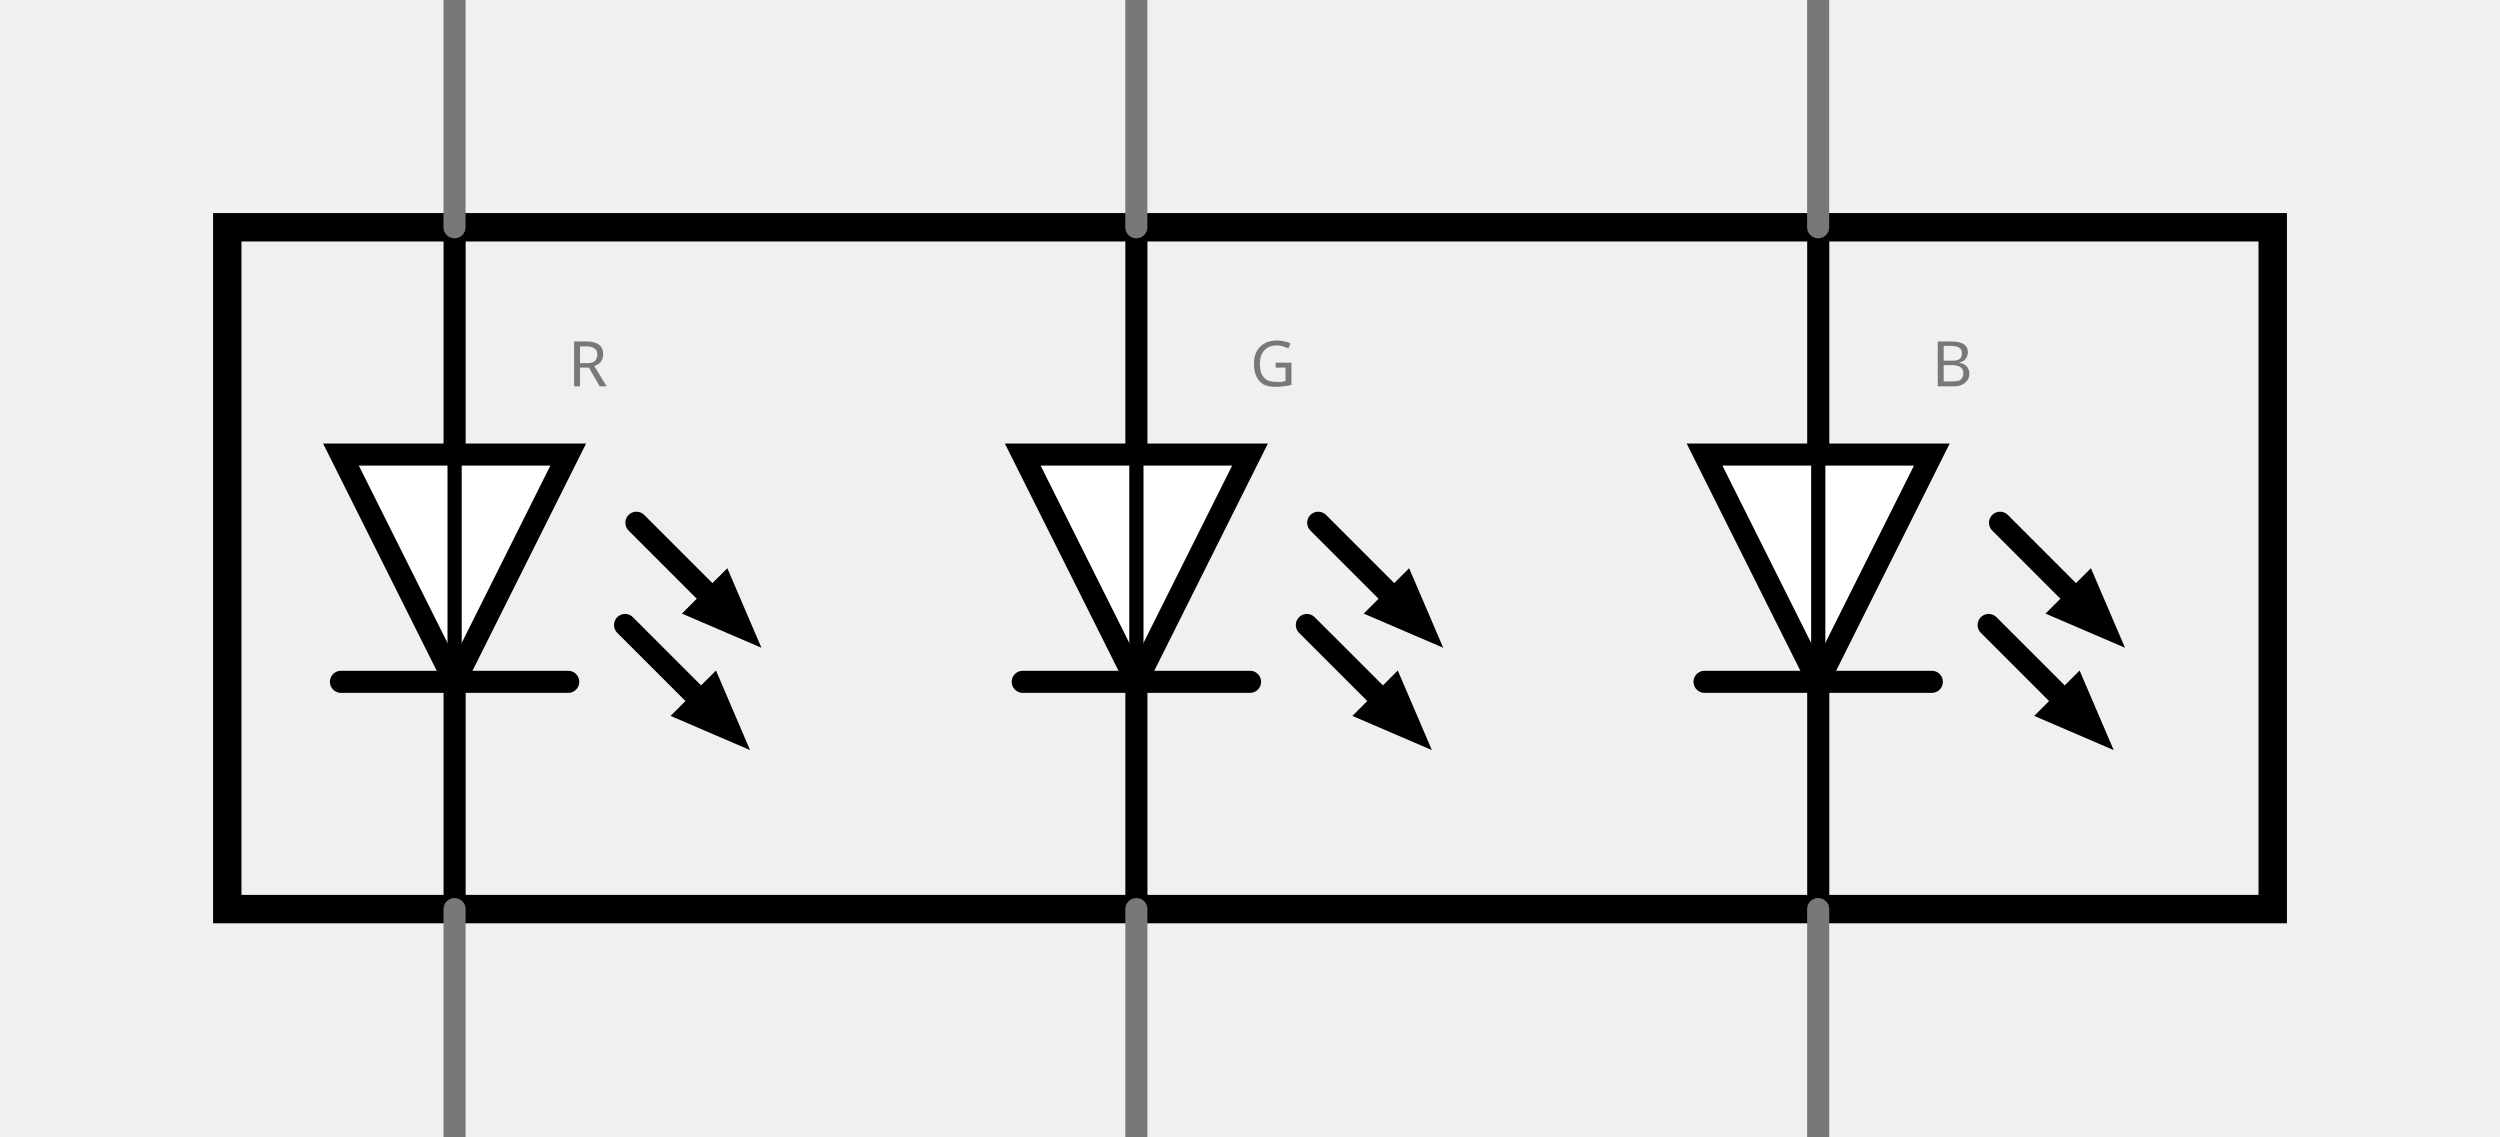
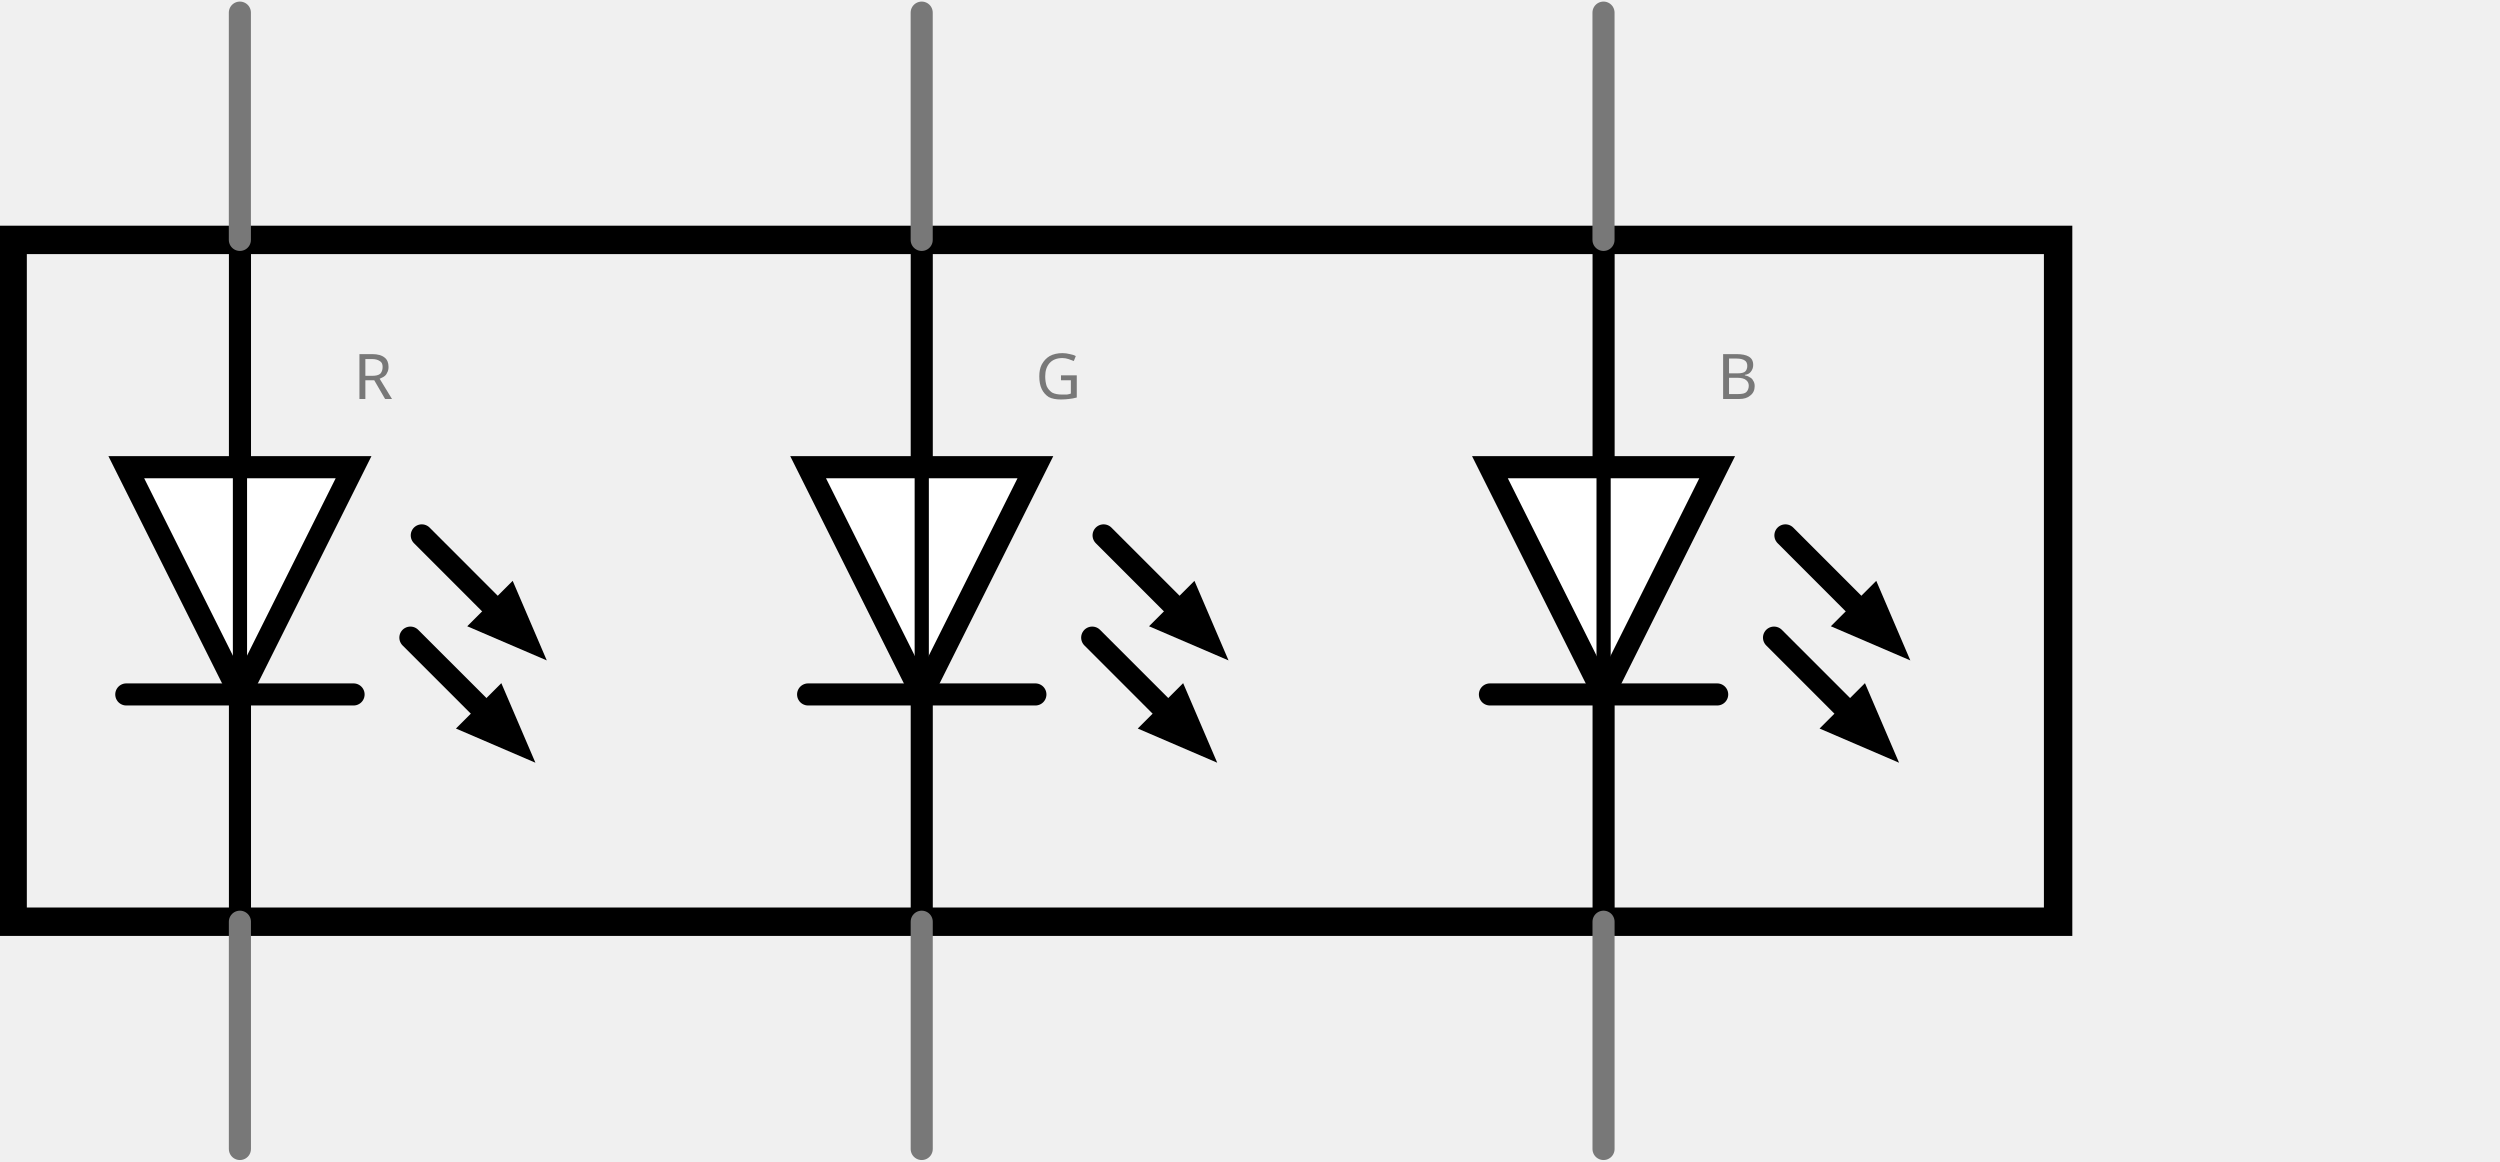
- <svg xmlns="http://www.w3.org/2000/svg" version="1.1" id="svg" x="0px" y="0px" width="79.2px" height="36px" viewBox="0 0 79.2 36" enable-background="new 0 0 79.2 36" xml:space="preserve">
-   <g>
-     <rect x="7.2" y="7.2" fill="none" stroke="#000000" stroke-width="0.9" stroke-miterlimit="10" width="64.8" height="21.6" />
+ <svg xmlns="http://www.w3.org/2000/svg" version="1.1" id="svg" x="0px" y="0px" width="79.2px" height="36.8px" viewBox="0 0 79.2 36.8" enable-background="new 0 0 79.2 36.8" xml:space="preserve">
+   <g id="schematic">
    <g>
      <g>
-         <line fill="none" stroke="#000000" stroke-width="0.7" stroke-linecap="round" x1="57.602" y1="21.6" x2="54" y2="21.6" />
-         <line fill="none" stroke="#000000" stroke-width="0.7" stroke-linecap="round" x1="61.2" y1="21.6" x2="57.602" y2="21.6" />
-         <polygon fill="#FFFFFF" stroke="#000000" stroke-width="0.7" stroke-linecap="round" points="54,14.401 57.602,14.401      61.2,14.401 57.602,21.6    " />
-         <line fill="none" stroke="#000000" stroke-width="0.45" stroke-linecap="round" x1="57.602" y1="21.6" x2="57.602" y2="14.401" />
-         <line fill="none" stroke="#000000" stroke-width="0.7" stroke-linecap="round" x1="65.7" y1="18.9" x2="63.362" y2="16.561" />
-         <line fill="none" stroke="#000000" stroke-width="0.7" stroke-linecap="round" x1="65.342" y1="22.141" x2="63" y2="19.8" />
-         <line fill="none" stroke="#000000" stroke-width="0.7" stroke-linecap="round" x1="57.602" y1="14.401" x2="57.602" y2="7.2" />
-         <path d="M64.801,19.439l1.439-1.438l1.08,2.52L64.801,19.439z" />
-         <path d="M64.444,22.68l1.438-1.438l1.08,2.521L64.444,22.68z" />
-         <line fill="none" stroke="#787878" stroke-width="0.7" stroke-linecap="round" stroke-miterlimit="10" x1="57.599" y1="7.2" x2="57.599" y2="0" />
-         <text transform="matrix(1 0 0 1 61.2007 12.2393)" fill="#787878" font-family="'Droid Sans'" font-size="2">B</text>
-         <line fill="none" stroke="#000000" stroke-width="0.7" stroke-linecap="round" x1="57.602" y1="21.6" x2="57.602" y2="28.8" />
-         <line fill="none" stroke="#787878" stroke-width="0.7" stroke-linecap="round" stroke-miterlimit="10" x1="57.6" y1="36" x2="57.6" y2="28.8" />
+         <line fill="none" stroke="#000000" stroke-width="0.7" stroke-linecap="round" x1="50.802" y1="22" x2="47.201" y2="22" />
+         <line fill="none" stroke="#000000" stroke-width="0.7" stroke-linecap="round" x1="54.4" y1="22" x2="50.802" y2="22" />
+         <polygon fill="#FFFFFF" stroke="#000000" stroke-width="0.7" stroke-linecap="round" points="47.201,14.801 50.802,14.801      54.4,14.801 50.802,22    " />
+         <line fill="none" stroke="#000000" stroke-width="0.45" stroke-linecap="round" x1="50.802" y1="22" x2="50.802" y2="14.801" />
+         <line fill="none" stroke="#000000" stroke-width="0.7" stroke-linecap="round" x1="58.9" y1="19.301" x2="56.562" y2="16.961" />
+         <line fill="none" stroke="#000000" stroke-width="0.7" stroke-linecap="round" x1="58.542" y1="22.541" x2="56.201" y2="20.2" />
+         <line fill="none" stroke="#000000" stroke-width="0.7" stroke-linecap="round" x1="50.802" y1="14.801" x2="50.802" y2="7.6" />
+         <path d="M58.001,19.84l1.439-1.439l1.079,2.521L58.001,19.84z" />
+         <path d="M57.644,23.08l1.438-1.438l1.08,2.521L57.644,23.08z" />
+         <text transform="matrix(1 0 0 1 54.4009 12.6401)" fill="#787878" font-family="'DroidSans'" font-size="2">B</text>
+         <line fill="none" stroke="#000000" stroke-width="0.7" stroke-linecap="round" x1="50.802" y1="22" x2="50.802" y2="29.2" />
      </g>
      <g>
-         <line fill="none" stroke="#000000" stroke-width="0.7" stroke-linecap="round" x1="36.001" y1="21.6" x2="32.401" y2="21.6" />
-         <line fill="none" stroke="#000000" stroke-width="0.7" stroke-linecap="round" x1="39.601" y1="21.6" x2="36.001" y2="21.6" />
-         <polygon fill="#FFFFFF" stroke="#000000" stroke-width="0.7" stroke-linecap="round" points="32.401,14.401 36.001,14.401      39.601,14.401 36.001,21.6    " />
-         <line fill="none" stroke="#000000" stroke-width="0.45" stroke-linecap="round" x1="36.001" y1="21.6" x2="36.001" y2="14.401" />
-         <line fill="none" stroke="#000000" stroke-width="0.7" stroke-linecap="round" x1="44.101" y1="18.9" x2="41.762" y2="16.561" />
-         <line fill="none" stroke="#000000" stroke-width="0.7" stroke-linecap="round" x1="43.743" y1="22.141" x2="41.401" y2="19.8" />
-         <line fill="none" stroke="#000000" stroke-width="0.7" stroke-linecap="round" x1="36.001" y1="14.401" x2="36.001" y2="7.2" />
-         <path d="M43.202,19.439l1.439-1.438l1.08,2.52L43.202,19.439z" />
-         <path d="M42.844,22.68l1.438-1.438l1.08,2.521L42.844,22.68z" />
-         <line fill="none" stroke="#787878" stroke-width="0.7" stroke-linecap="round" stroke-miterlimit="10" x1="35.999" y1="7.2" x2="35.999" y2="0" />
-         <text transform="matrix(1 0 0 1 39.6001 12.2393)" fill="#787878" font-family="'Droid Sans'" font-size="2">G</text>
-         <line fill="none" stroke="#000000" stroke-width="0.7" stroke-linecap="round" x1="36.001" y1="21.6" x2="36.001" y2="28.8" />
-         <line fill="none" stroke="#787878" stroke-width="0.7" stroke-linecap="round" stroke-miterlimit="10" x1="36" y1="36" x2="36" y2="28.8" />
+         <line fill="none" stroke="#000000" stroke-width="0.7" stroke-linecap="round" x1="29.201" y1="22" x2="25.601" y2="22" />
+         <line fill="none" stroke="#000000" stroke-width="0.7" stroke-linecap="round" x1="32.801" y1="22" x2="29.201" y2="22" />
+         <polygon fill="#FFFFFF" stroke="#000000" stroke-width="0.7" stroke-linecap="round" points="25.601,14.801 29.201,14.801      32.801,14.801 29.201,22    " />
+         <line fill="none" stroke="#000000" stroke-width="0.45" stroke-linecap="round" x1="29.201" y1="22" x2="29.201" y2="14.801" />
+         <line fill="none" stroke="#000000" stroke-width="0.7" stroke-linecap="round" x1="37.301" y1="19.301" x2="34.962" y2="16.961" />
+         <line fill="none" stroke="#000000" stroke-width="0.7" stroke-linecap="round" x1="36.942" y1="22.541" x2="34.601" y2="20.2" />
+         <line fill="none" stroke="#000000" stroke-width="0.7" stroke-linecap="round" x1="29.201" y1="14.801" x2="29.201" y2="7.6" />
+         <path d="M36.401,19.84l1.439-1.439l1.08,2.521L36.401,19.84z" />
+         <path d="M36.044,23.08l1.438-1.438l1.08,2.521L36.044,23.08z" />
+         <text transform="matrix(1 0 0 1 32.7998 12.6401)" fill="#787878" font-family="'DroidSans'" font-size="2">G</text>
+         <line fill="none" stroke="#000000" stroke-width="0.7" stroke-linecap="round" x1="29.201" y1="22" x2="29.201" y2="29.2" />
      </g>
      <g>
-         <line fill="none" stroke="#000000" stroke-width="0.7" stroke-linecap="round" x1="14.402" y1="21.6" x2="10.802" y2="21.6" />
-         <line fill="none" stroke="#000000" stroke-width="0.7" stroke-linecap="round" x1="18.001" y1="21.6" x2="14.402" y2="21.6" />
-         <polygon fill="#FFFFFF" stroke="#000000" stroke-width="0.7" stroke-linecap="round" points="10.802,14.401 14.402,14.401      18.001,14.401 14.402,21.6    " />
-         <line fill="none" stroke="#000000" stroke-width="0.45" stroke-linecap="round" x1="14.402" y1="21.6" x2="14.402" y2="14.401" />
-         <line fill="none" stroke="#000000" stroke-width="0.7" stroke-linecap="round" x1="22.501" y1="18.9" x2="20.162" y2="16.561" />
-         <line fill="none" stroke="#000000" stroke-width="0.7" stroke-linecap="round" x1="22.143" y1="22.141" x2="19.802" y2="19.8" />
-         <line fill="none" stroke="#000000" stroke-width="0.7" stroke-linecap="round" x1="14.402" y1="14.401" x2="14.402" y2="7.2" />
-         <path d="M21.602,19.439l1.44-1.438l1.08,2.52L21.602,19.439z" />
-         <path d="M21.244,22.68l1.438-1.438l1.08,2.521L21.244,22.68z" />
-         <line fill="none" stroke="#787878" stroke-width="0.7" stroke-linecap="round" stroke-miterlimit="10" x1="14.399" y1="7.2" x2="14.399" y2="0" />
-         <text transform="matrix(1 0 0 1 18 12.2393)" fill="#787878" font-family="'Droid Sans'" font-size="2">R</text>
-         <line fill="none" stroke="#000000" stroke-width="0.7" stroke-linecap="round" x1="14.402" y1="21.6" x2="14.402" y2="28.8" />
-         <line fill="none" stroke="#787878" stroke-width="0.7" stroke-linecap="round" stroke-miterlimit="10" x1="14.4" y1="36" x2="14.4" y2="28.8" />
+         <line fill="none" stroke="#000000" stroke-width="0.7" stroke-linecap="round" x1="7.602" y1="22" x2="4.001" y2="22" />
+         <line fill="none" stroke="#000000" stroke-width="0.7" stroke-linecap="round" x1="11.201" y1="22" x2="7.602" y2="22" />
+         <polygon fill="#FFFFFF" stroke="#000000" stroke-width="0.7" stroke-linecap="round" points="4.001,14.801 7.602,14.801      11.201,14.801 7.602,22    " />
+         <line fill="none" stroke="#000000" stroke-width="0.45" stroke-linecap="round" x1="7.602" y1="22" x2="7.602" y2="14.801" />
+         <line fill="none" stroke="#000000" stroke-width="0.7" stroke-linecap="round" x1="15.701" y1="19.301" x2="13.362" y2="16.961" />
+         <line fill="none" stroke="#000000" stroke-width="0.7" stroke-linecap="round" x1="15.343" y1="22.541" x2="13.001" y2="20.2" />
+         <line fill="none" stroke="#000000" stroke-width="0.7" stroke-linecap="round" x1="7.602" y1="14.801" x2="7.602" y2="7.6" />
+         <path d="M14.802,19.84l1.44-1.439l1.08,2.521L14.802,19.84z" />
+         <path d="M14.444,23.08l1.438-1.438l1.08,2.521L14.444,23.08z" />
+         <text transform="matrix(1 0 0 1 11.1997 12.6401)" fill="#787878" font-family="'DroidSans'" font-size="2">R</text>
+         <line fill="none" stroke="#000000" stroke-width="0.7" stroke-linecap="round" x1="7.602" y1="22" x2="7.602" y2="29.2" />
      </g>
+       <rect x="0.4" y="7.6" fill="none" stroke="#000000" stroke-width="0.9" stroke-miterlimit="10" width="64.801" height="21.6" />
+     </g>
+     <g>
+       <line id="connector3pin" fill="none" stroke="#787878" stroke-width="0.7" stroke-linecap="round" stroke-miterlimit="10" x1="7.599" y1="7.6" x2="7.599" y2="0.4" />
+       <rect id="connector3terminal" x="7.225" fill="none" width="0.688" height="2.75" />
+       <line id="connector1pin" fill="none" stroke="#787878" stroke-width="0.7" stroke-linecap="round" stroke-miterlimit="10" x1="50.799" y1="7.6" x2="50.799" y2="0.4" />
+       <rect id="connector1terminal" x="50.444" fill="none" width="0.688" height="2.75" />
+       <line id="connector2pin" fill="none" stroke="#787878" stroke-width="0.7" stroke-linecap="round" stroke-miterlimit="10" x1="29.199" y1="7.6" x2="29.199" y2="0.4" />
+       <rect id="connector2terminal" x="28.881" fill="none" width="0.688" height="2.75" />
+       <line id="connector4pin" fill="none" stroke="#787878" stroke-width="0.7" stroke-linecap="round" stroke-miterlimit="10" x1="7.6" y1="36.4" x2="7.6" y2="29.2" />
+       <rect id="connector4terminal" x="7.225" y="34.05" fill="none" width="0.688" height="2.75" />
+       <line id="connector5pin" fill="none" stroke="#787878" stroke-width="0.7" stroke-linecap="round" stroke-miterlimit="10" x1="29.2" y1="36.4" x2="29.2" y2="29.2" />
+       <rect id="connector5terminal" x="28.881" y="34.05" fill="none" width="0.688" height="2.75" />
+       <line id="connector6pin" fill="none" stroke="#787878" stroke-width="0.7" stroke-linecap="round" stroke-miterlimit="10" x1="50.8" y1="36.4" x2="50.8" y2="29.2" />
+       <rect id="connector6terminal" x="50.444" y="34.05" fill="none" width="0.688" height="2.75" />
    </g>
  </g>
</svg>
